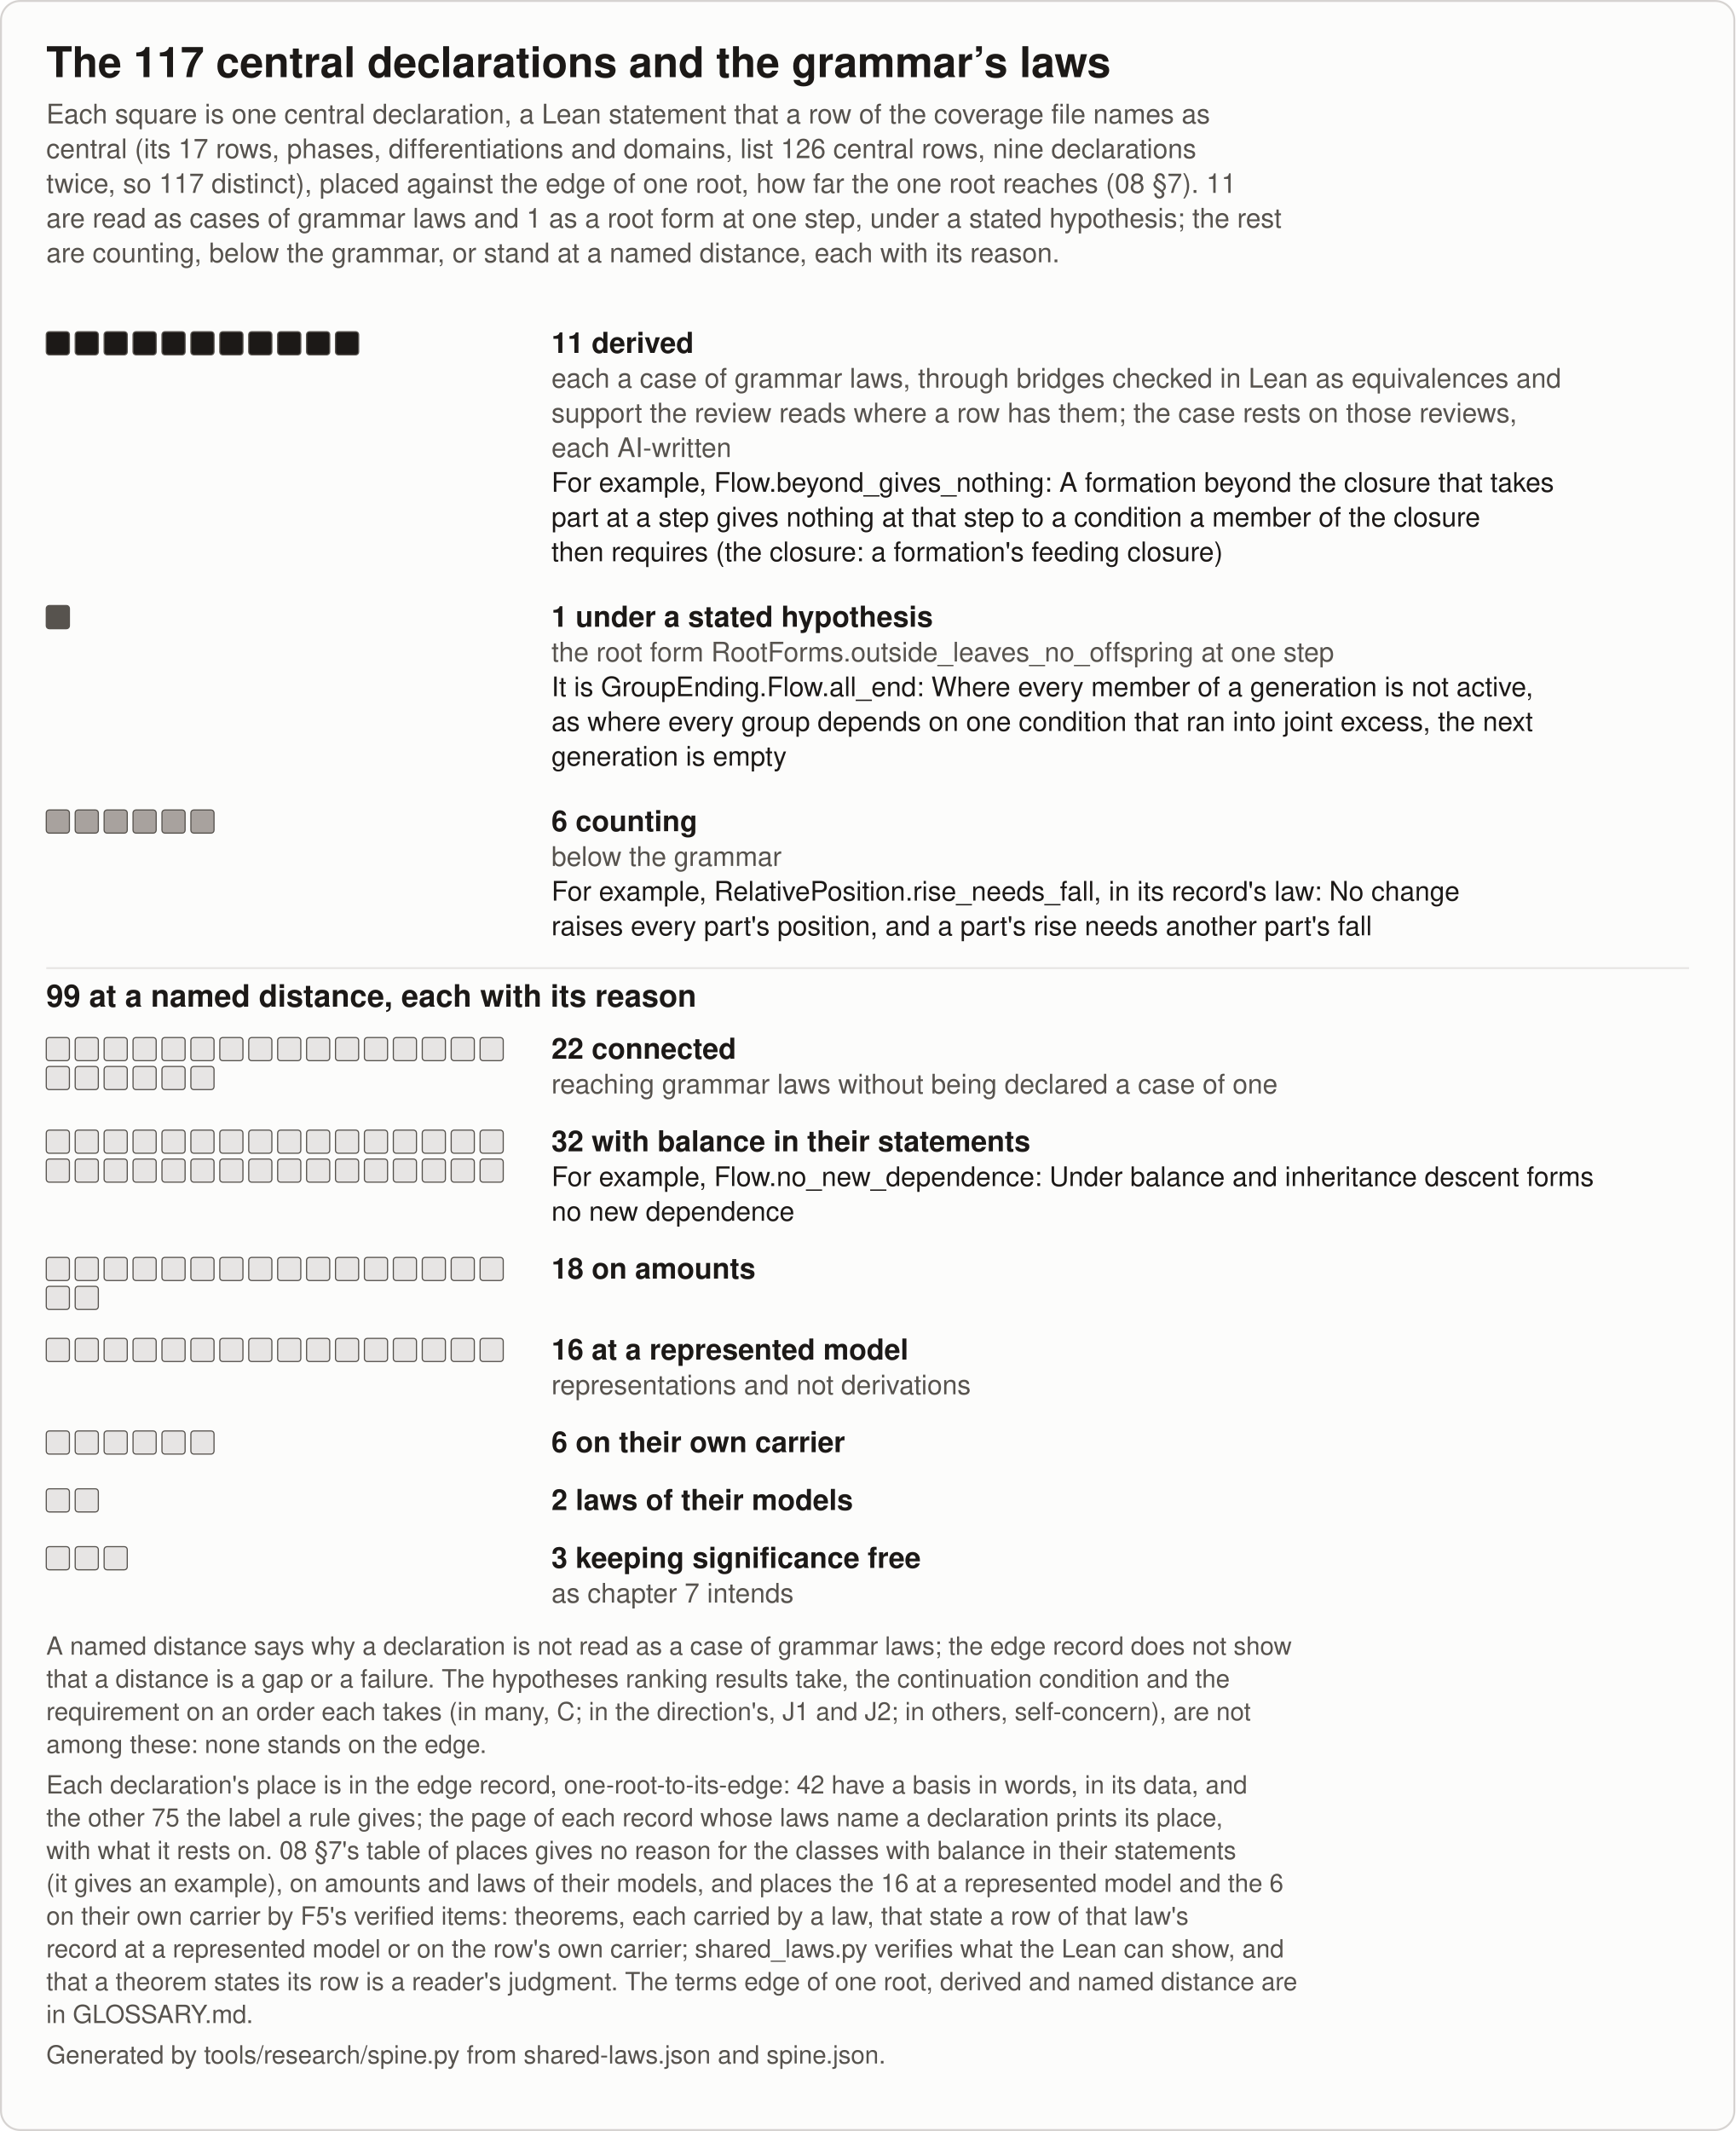
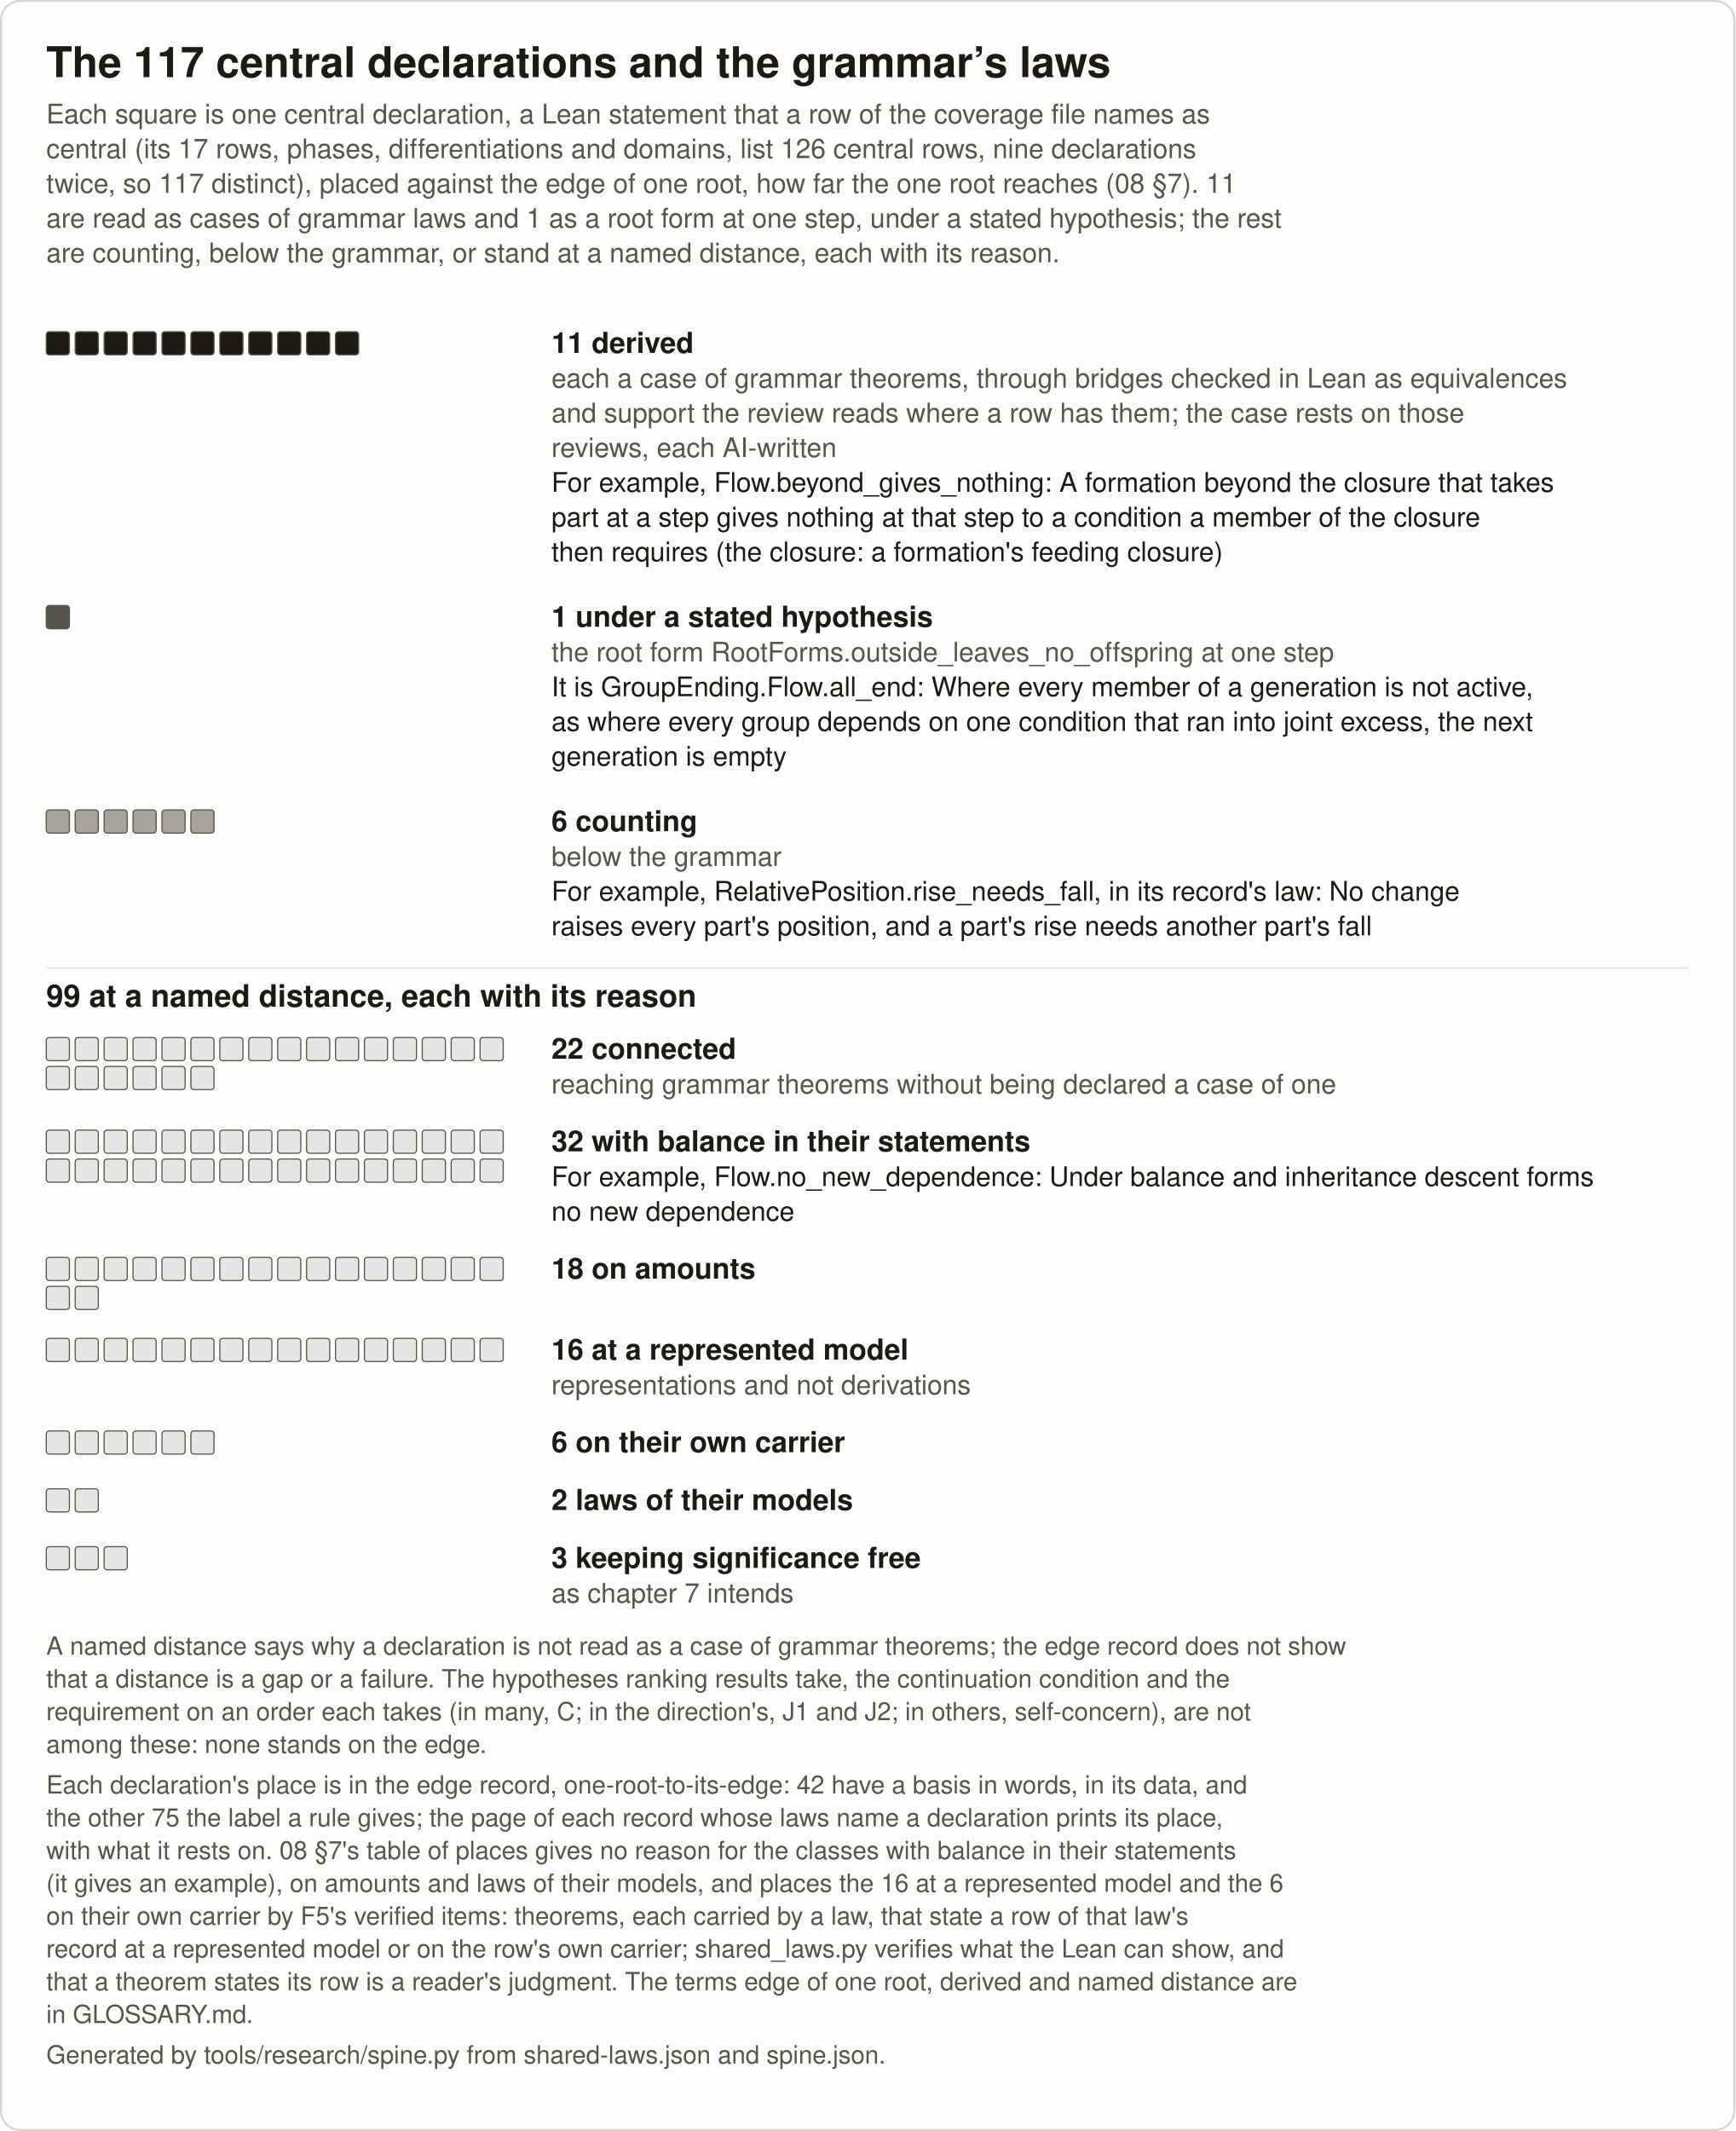
<svg xmlns="http://www.w3.org/2000/svg" viewBox="0 0 900 1105" width="900" height="1105" role="img" aria-labelledby="standings-title standings-desc" font-family="Helvetica, Arial, sans-serif">
  <rect x="0.5" y="0.5" width="899" height="1104" rx="10" fill="#fcfcfb" stroke="#d6d3d1" />
  <text x="24" y="40" font-size="22" font-weight="bold" text-anchor="start" fill="#1c1917">The 117 central declarations and the grammar’s laws</text>
  <text x="24" y="64" font-size="14" text-anchor="start" fill="#57534e">Each square is one central declaration, a Lean statement that a row of the coverage file names as</text>
  <text x="24" y="82" font-size="14" text-anchor="start" fill="#57534e">central (its 17 rows, phases, differentiations and domains, list 126 central rows, nine declarations</text>
  <text x="24" y="100" font-size="14" text-anchor="start" fill="#57534e">twice, so 117 distinct), placed against the edge of one root, how far the one root reaches (08 §7). 11</text>
  <text x="24" y="118" font-size="14" text-anchor="start" fill="#57534e">are read as cases of grammar laws and 1 as a root form at one step, under a stated hypothesis; the rest</text>
  <text x="24" y="136" font-size="14" text-anchor="start" fill="#57534e">are counting, below the grammar, or stand at a named distance, each with its reason.</text>
  <rect x="24" y="172" width="12" height="12" rx="1.5" fill="#1c1917" stroke="#57534e" stroke-width="0.6" />
  <rect x="39" y="172" width="12" height="12" rx="1.5" fill="#1c1917" stroke="#57534e" stroke-width="0.6" />
  <rect x="54" y="172" width="12" height="12" rx="1.5" fill="#1c1917" stroke="#57534e" stroke-width="0.6" />
  <rect x="69" y="172" width="12" height="12" rx="1.5" fill="#1c1917" stroke="#57534e" stroke-width="0.6" />
  <rect x="84" y="172" width="12" height="12" rx="1.5" fill="#1c1917" stroke="#57534e" stroke-width="0.6" />
  <rect x="99" y="172" width="12" height="12" rx="1.5" fill="#1c1917" stroke="#57534e" stroke-width="0.6" />
  <rect x="114" y="172" width="12" height="12" rx="1.5" fill="#1c1917" stroke="#57534e" stroke-width="0.6" />
  <rect x="129" y="172" width="12" height="12" rx="1.5" fill="#1c1917" stroke="#57534e" stroke-width="0.6" />
  <rect x="144" y="172" width="12" height="12" rx="1.5" fill="#1c1917" stroke="#57534e" stroke-width="0.6" />
  <rect x="159" y="172" width="12" height="12" rx="1.5" fill="#1c1917" stroke="#57534e" stroke-width="0.6" />
  <rect x="174" y="172" width="12" height="12" rx="1.5" fill="#1c1917" stroke="#57534e" stroke-width="0.6" />
  <text x="286" y="183" font-size="15" font-weight="bold" text-anchor="start" fill="#1c1917">11 derived</text>
-   <text x="286" y="201" font-size="14" text-anchor="start" fill="#57534e">each a case of grammar laws, through bridges checked in Lean as equivalences and</text>
-   <text x="286" y="219" font-size="14" text-anchor="start" fill="#57534e">support the review reads where a row has them; the case rests on those reviews,</text>
-   <text x="286" y="237" font-size="14" text-anchor="start" fill="#57534e">each AI-written</text>
+   <text x="286" y="201" font-size="14" text-anchor="start" fill="#57534e">each a case of grammar theorems, through bridges checked in Lean as equivalences</text>
+   <text x="286" y="219" font-size="14" text-anchor="start" fill="#57534e">and support the review reads where a row has them; the case rests on those</text>
+   <text x="286" y="237" font-size="14" text-anchor="start" fill="#57534e">reviews, each AI-written</text>
  <text x="286" y="255" font-size="14" text-anchor="start" fill="#1c1917">For example, Flow.beyond_gives_nothing: A formation beyond the closure that takes</text>
  <text x="286" y="273" font-size="14" text-anchor="start" fill="#1c1917">part at a step gives nothing at that step to a condition a member of the closure</text>
  <text x="286" y="291" font-size="14" text-anchor="start" fill="#1c1917">then requires (the closure: a formation's feeding closure)</text>
  <rect x="24" y="314" width="12" height="12" rx="1.5" fill="#57534e" stroke="#57534e" stroke-width="0.6" />
  <text x="286" y="325" font-size="15" font-weight="bold" text-anchor="start" fill="#1c1917">1 under a stated hypothesis</text>
  <text x="286" y="343" font-size="14" text-anchor="start" fill="#57534e">the root form RootForms.outside_leaves_no_offspring at one step</text>
  <text x="286" y="361" font-size="14" text-anchor="start" fill="#1c1917">It is GroupEnding.Flow.all_end: Where every member of a generation is not active,</text>
  <text x="286" y="379" font-size="14" text-anchor="start" fill="#1c1917">as where every group depends on one condition that ran into joint excess, the next</text>
  <text x="286" y="397" font-size="14" text-anchor="start" fill="#1c1917">generation is empty</text>
  <rect x="24" y="420" width="12" height="12" rx="1.5" fill="#a8a29e" stroke="#57534e" stroke-width="0.6" />
  <rect x="39" y="420" width="12" height="12" rx="1.5" fill="#a8a29e" stroke="#57534e" stroke-width="0.6" />
  <rect x="54" y="420" width="12" height="12" rx="1.5" fill="#a8a29e" stroke="#57534e" stroke-width="0.6" />
  <rect x="69" y="420" width="12" height="12" rx="1.5" fill="#a8a29e" stroke="#57534e" stroke-width="0.6" />
  <rect x="84" y="420" width="12" height="12" rx="1.5" fill="#a8a29e" stroke="#57534e" stroke-width="0.6" />
  <rect x="99" y="420" width="12" height="12" rx="1.5" fill="#a8a29e" stroke="#57534e" stroke-width="0.6" />
  <text x="286" y="431" font-size="15" font-weight="bold" text-anchor="start" fill="#1c1917">6 counting</text>
  <text x="286" y="449" font-size="14" text-anchor="start" fill="#57534e">below the grammar</text>
  <text x="286" y="467" font-size="14" text-anchor="start" fill="#1c1917">For example, RelativePosition.rise_needs_fall, in its record's law: No change</text>
  <text x="286" y="485" font-size="14" text-anchor="start" fill="#1c1917">raises every part's position, and a part's rise needs another part's fall</text>
  <line x1="24" y1="502" x2="876" y2="502" stroke="#e7e5e4" />
  <text x="24" y="522" font-size="16" font-weight="bold" text-anchor="start" fill="#1c1917">99 at a named distance, each with its reason</text>
  <rect x="24" y="538" width="12" height="12" rx="1.5" fill="#e7e5e4" stroke="#57534e" stroke-width="0.6" />
  <rect x="39" y="538" width="12" height="12" rx="1.5" fill="#e7e5e4" stroke="#57534e" stroke-width="0.6" />
  <rect x="54" y="538" width="12" height="12" rx="1.5" fill="#e7e5e4" stroke="#57534e" stroke-width="0.6" />
  <rect x="69" y="538" width="12" height="12" rx="1.5" fill="#e7e5e4" stroke="#57534e" stroke-width="0.6" />
  <rect x="84" y="538" width="12" height="12" rx="1.5" fill="#e7e5e4" stroke="#57534e" stroke-width="0.6" />
  <rect x="99" y="538" width="12" height="12" rx="1.5" fill="#e7e5e4" stroke="#57534e" stroke-width="0.6" />
  <rect x="114" y="538" width="12" height="12" rx="1.5" fill="#e7e5e4" stroke="#57534e" stroke-width="0.6" />
  <rect x="129" y="538" width="12" height="12" rx="1.5" fill="#e7e5e4" stroke="#57534e" stroke-width="0.6" />
  <rect x="144" y="538" width="12" height="12" rx="1.5" fill="#e7e5e4" stroke="#57534e" stroke-width="0.6" />
  <rect x="159" y="538" width="12" height="12" rx="1.5" fill="#e7e5e4" stroke="#57534e" stroke-width="0.6" />
  <rect x="174" y="538" width="12" height="12" rx="1.5" fill="#e7e5e4" stroke="#57534e" stroke-width="0.6" />
  <rect x="189" y="538" width="12" height="12" rx="1.5" fill="#e7e5e4" stroke="#57534e" stroke-width="0.6" />
  <rect x="204" y="538" width="12" height="12" rx="1.5" fill="#e7e5e4" stroke="#57534e" stroke-width="0.6" />
  <rect x="219" y="538" width="12" height="12" rx="1.5" fill="#e7e5e4" stroke="#57534e" stroke-width="0.6" />
  <rect x="234" y="538" width="12" height="12" rx="1.5" fill="#e7e5e4" stroke="#57534e" stroke-width="0.6" />
  <rect x="249" y="538" width="12" height="12" rx="1.5" fill="#e7e5e4" stroke="#57534e" stroke-width="0.6" />
  <rect x="24" y="553" width="12" height="12" rx="1.5" fill="#e7e5e4" stroke="#57534e" stroke-width="0.6" />
  <rect x="39" y="553" width="12" height="12" rx="1.5" fill="#e7e5e4" stroke="#57534e" stroke-width="0.6" />
  <rect x="54" y="553" width="12" height="12" rx="1.5" fill="#e7e5e4" stroke="#57534e" stroke-width="0.6" />
  <rect x="69" y="553" width="12" height="12" rx="1.5" fill="#e7e5e4" stroke="#57534e" stroke-width="0.6" />
  <rect x="84" y="553" width="12" height="12" rx="1.5" fill="#e7e5e4" stroke="#57534e" stroke-width="0.6" />
  <rect x="99" y="553" width="12" height="12" rx="1.5" fill="#e7e5e4" stroke="#57534e" stroke-width="0.6" />
  <text x="286" y="549" font-size="15" font-weight="bold" text-anchor="start" fill="#1c1917">22 connected</text>
-   <text x="286" y="567" font-size="14" text-anchor="start" fill="#57534e">reaching grammar laws without being declared a case of one</text>
+   <text x="286" y="567" font-size="14" text-anchor="start" fill="#57534e">reaching grammar theorems without being declared a case of one</text>
  <rect x="24" y="586" width="12" height="12" rx="1.5" fill="#e7e5e4" stroke="#57534e" stroke-width="0.6" />
  <rect x="39" y="586" width="12" height="12" rx="1.5" fill="#e7e5e4" stroke="#57534e" stroke-width="0.6" />
  <rect x="54" y="586" width="12" height="12" rx="1.5" fill="#e7e5e4" stroke="#57534e" stroke-width="0.6" />
  <rect x="69" y="586" width="12" height="12" rx="1.5" fill="#e7e5e4" stroke="#57534e" stroke-width="0.6" />
  <rect x="84" y="586" width="12" height="12" rx="1.5" fill="#e7e5e4" stroke="#57534e" stroke-width="0.6" />
  <rect x="99" y="586" width="12" height="12" rx="1.5" fill="#e7e5e4" stroke="#57534e" stroke-width="0.6" />
  <rect x="114" y="586" width="12" height="12" rx="1.5" fill="#e7e5e4" stroke="#57534e" stroke-width="0.6" />
  <rect x="129" y="586" width="12" height="12" rx="1.5" fill="#e7e5e4" stroke="#57534e" stroke-width="0.6" />
  <rect x="144" y="586" width="12" height="12" rx="1.5" fill="#e7e5e4" stroke="#57534e" stroke-width="0.6" />
  <rect x="159" y="586" width="12" height="12" rx="1.5" fill="#e7e5e4" stroke="#57534e" stroke-width="0.6" />
  <rect x="174" y="586" width="12" height="12" rx="1.5" fill="#e7e5e4" stroke="#57534e" stroke-width="0.6" />
  <rect x="189" y="586" width="12" height="12" rx="1.5" fill="#e7e5e4" stroke="#57534e" stroke-width="0.6" />
  <rect x="204" y="586" width="12" height="12" rx="1.5" fill="#e7e5e4" stroke="#57534e" stroke-width="0.6" />
  <rect x="219" y="586" width="12" height="12" rx="1.5" fill="#e7e5e4" stroke="#57534e" stroke-width="0.6" />
  <rect x="234" y="586" width="12" height="12" rx="1.5" fill="#e7e5e4" stroke="#57534e" stroke-width="0.6" />
  <rect x="249" y="586" width="12" height="12" rx="1.5" fill="#e7e5e4" stroke="#57534e" stroke-width="0.6" />
  <rect x="24" y="601" width="12" height="12" rx="1.5" fill="#e7e5e4" stroke="#57534e" stroke-width="0.6" />
  <rect x="39" y="601" width="12" height="12" rx="1.5" fill="#e7e5e4" stroke="#57534e" stroke-width="0.6" />
  <rect x="54" y="601" width="12" height="12" rx="1.5" fill="#e7e5e4" stroke="#57534e" stroke-width="0.6" />
  <rect x="69" y="601" width="12" height="12" rx="1.5" fill="#e7e5e4" stroke="#57534e" stroke-width="0.6" />
  <rect x="84" y="601" width="12" height="12" rx="1.5" fill="#e7e5e4" stroke="#57534e" stroke-width="0.6" />
  <rect x="99" y="601" width="12" height="12" rx="1.5" fill="#e7e5e4" stroke="#57534e" stroke-width="0.6" />
  <rect x="114" y="601" width="12" height="12" rx="1.5" fill="#e7e5e4" stroke="#57534e" stroke-width="0.6" />
  <rect x="129" y="601" width="12" height="12" rx="1.5" fill="#e7e5e4" stroke="#57534e" stroke-width="0.6" />
  <rect x="144" y="601" width="12" height="12" rx="1.5" fill="#e7e5e4" stroke="#57534e" stroke-width="0.6" />
  <rect x="159" y="601" width="12" height="12" rx="1.5" fill="#e7e5e4" stroke="#57534e" stroke-width="0.6" />
  <rect x="174" y="601" width="12" height="12" rx="1.5" fill="#e7e5e4" stroke="#57534e" stroke-width="0.6" />
  <rect x="189" y="601" width="12" height="12" rx="1.5" fill="#e7e5e4" stroke="#57534e" stroke-width="0.6" />
  <rect x="204" y="601" width="12" height="12" rx="1.5" fill="#e7e5e4" stroke="#57534e" stroke-width="0.6" />
  <rect x="219" y="601" width="12" height="12" rx="1.5" fill="#e7e5e4" stroke="#57534e" stroke-width="0.6" />
  <rect x="234" y="601" width="12" height="12" rx="1.5" fill="#e7e5e4" stroke="#57534e" stroke-width="0.6" />
  <rect x="249" y="601" width="12" height="12" rx="1.5" fill="#e7e5e4" stroke="#57534e" stroke-width="0.6" />
  <text x="286" y="597" font-size="15" font-weight="bold" text-anchor="start" fill="#1c1917">32 with balance in their statements</text>
  <text x="286" y="615" font-size="14" text-anchor="start" fill="#1c1917">For example, Flow.no_new_dependence: Under balance and inheritance descent forms</text>
  <text x="286" y="633" font-size="14" text-anchor="start" fill="#1c1917">no new dependence</text>
  <rect x="24" y="652" width="12" height="12" rx="1.5" fill="#e7e5e4" stroke="#57534e" stroke-width="0.6" />
  <rect x="39" y="652" width="12" height="12" rx="1.5" fill="#e7e5e4" stroke="#57534e" stroke-width="0.6" />
  <rect x="54" y="652" width="12" height="12" rx="1.5" fill="#e7e5e4" stroke="#57534e" stroke-width="0.6" />
  <rect x="69" y="652" width="12" height="12" rx="1.5" fill="#e7e5e4" stroke="#57534e" stroke-width="0.6" />
  <rect x="84" y="652" width="12" height="12" rx="1.5" fill="#e7e5e4" stroke="#57534e" stroke-width="0.6" />
  <rect x="99" y="652" width="12" height="12" rx="1.5" fill="#e7e5e4" stroke="#57534e" stroke-width="0.6" />
  <rect x="114" y="652" width="12" height="12" rx="1.5" fill="#e7e5e4" stroke="#57534e" stroke-width="0.6" />
  <rect x="129" y="652" width="12" height="12" rx="1.5" fill="#e7e5e4" stroke="#57534e" stroke-width="0.6" />
  <rect x="144" y="652" width="12" height="12" rx="1.5" fill="#e7e5e4" stroke="#57534e" stroke-width="0.6" />
  <rect x="159" y="652" width="12" height="12" rx="1.5" fill="#e7e5e4" stroke="#57534e" stroke-width="0.6" />
  <rect x="174" y="652" width="12" height="12" rx="1.5" fill="#e7e5e4" stroke="#57534e" stroke-width="0.6" />
  <rect x="189" y="652" width="12" height="12" rx="1.5" fill="#e7e5e4" stroke="#57534e" stroke-width="0.6" />
  <rect x="204" y="652" width="12" height="12" rx="1.5" fill="#e7e5e4" stroke="#57534e" stroke-width="0.6" />
  <rect x="219" y="652" width="12" height="12" rx="1.5" fill="#e7e5e4" stroke="#57534e" stroke-width="0.6" />
  <rect x="234" y="652" width="12" height="12" rx="1.5" fill="#e7e5e4" stroke="#57534e" stroke-width="0.6" />
  <rect x="249" y="652" width="12" height="12" rx="1.5" fill="#e7e5e4" stroke="#57534e" stroke-width="0.6" />
  <rect x="24" y="667" width="12" height="12" rx="1.5" fill="#e7e5e4" stroke="#57534e" stroke-width="0.6" />
  <rect x="39" y="667" width="12" height="12" rx="1.5" fill="#e7e5e4" stroke="#57534e" stroke-width="0.6" />
  <text x="286" y="663" font-size="15" font-weight="bold" text-anchor="start" fill="#1c1917">18 on amounts</text>
  <rect x="24" y="694" width="12" height="12" rx="1.5" fill="#e7e5e4" stroke="#57534e" stroke-width="0.6" />
  <rect x="39" y="694" width="12" height="12" rx="1.5" fill="#e7e5e4" stroke="#57534e" stroke-width="0.6" />
  <rect x="54" y="694" width="12" height="12" rx="1.5" fill="#e7e5e4" stroke="#57534e" stroke-width="0.6" />
  <rect x="69" y="694" width="12" height="12" rx="1.5" fill="#e7e5e4" stroke="#57534e" stroke-width="0.6" />
  <rect x="84" y="694" width="12" height="12" rx="1.5" fill="#e7e5e4" stroke="#57534e" stroke-width="0.6" />
  <rect x="99" y="694" width="12" height="12" rx="1.5" fill="#e7e5e4" stroke="#57534e" stroke-width="0.6" />
  <rect x="114" y="694" width="12" height="12" rx="1.5" fill="#e7e5e4" stroke="#57534e" stroke-width="0.6" />
  <rect x="129" y="694" width="12" height="12" rx="1.5" fill="#e7e5e4" stroke="#57534e" stroke-width="0.6" />
  <rect x="144" y="694" width="12" height="12" rx="1.5" fill="#e7e5e4" stroke="#57534e" stroke-width="0.6" />
  <rect x="159" y="694" width="12" height="12" rx="1.5" fill="#e7e5e4" stroke="#57534e" stroke-width="0.6" />
  <rect x="174" y="694" width="12" height="12" rx="1.5" fill="#e7e5e4" stroke="#57534e" stroke-width="0.6" />
  <rect x="189" y="694" width="12" height="12" rx="1.5" fill="#e7e5e4" stroke="#57534e" stroke-width="0.6" />
  <rect x="204" y="694" width="12" height="12" rx="1.5" fill="#e7e5e4" stroke="#57534e" stroke-width="0.6" />
  <rect x="219" y="694" width="12" height="12" rx="1.5" fill="#e7e5e4" stroke="#57534e" stroke-width="0.6" />
  <rect x="234" y="694" width="12" height="12" rx="1.5" fill="#e7e5e4" stroke="#57534e" stroke-width="0.6" />
  <rect x="249" y="694" width="12" height="12" rx="1.5" fill="#e7e5e4" stroke="#57534e" stroke-width="0.6" />
  <text x="286" y="705" font-size="15" font-weight="bold" text-anchor="start" fill="#1c1917">16 at a represented model</text>
  <text x="286" y="723" font-size="14" text-anchor="start" fill="#57534e">representations and not derivations</text>
  <rect x="24" y="742" width="12" height="12" rx="1.5" fill="#e7e5e4" stroke="#57534e" stroke-width="0.6" />
  <rect x="39" y="742" width="12" height="12" rx="1.5" fill="#e7e5e4" stroke="#57534e" stroke-width="0.6" />
  <rect x="54" y="742" width="12" height="12" rx="1.5" fill="#e7e5e4" stroke="#57534e" stroke-width="0.6" />
  <rect x="69" y="742" width="12" height="12" rx="1.5" fill="#e7e5e4" stroke="#57534e" stroke-width="0.6" />
  <rect x="84" y="742" width="12" height="12" rx="1.5" fill="#e7e5e4" stroke="#57534e" stroke-width="0.6" />
  <rect x="99" y="742" width="12" height="12" rx="1.5" fill="#e7e5e4" stroke="#57534e" stroke-width="0.6" />
  <text x="286" y="753" font-size="15" font-weight="bold" text-anchor="start" fill="#1c1917">6 on their own carrier</text>
  <rect x="24" y="772" width="12" height="12" rx="1.5" fill="#e7e5e4" stroke="#57534e" stroke-width="0.6" />
  <rect x="39" y="772" width="12" height="12" rx="1.5" fill="#e7e5e4" stroke="#57534e" stroke-width="0.6" />
  <text x="286" y="783" font-size="15" font-weight="bold" text-anchor="start" fill="#1c1917">2 laws of their models</text>
  <rect x="24" y="802" width="12" height="12" rx="1.5" fill="#e7e5e4" stroke="#57534e" stroke-width="0.6" />
  <rect x="39" y="802" width="12" height="12" rx="1.5" fill="#e7e5e4" stroke="#57534e" stroke-width="0.6" />
  <rect x="54" y="802" width="12" height="12" rx="1.5" fill="#e7e5e4" stroke="#57534e" stroke-width="0.6" />
  <text x="286" y="813" font-size="15" font-weight="bold" text-anchor="start" fill="#1c1917">3 keeping significance free</text>
  <text x="286" y="831" font-size="14" text-anchor="start" fill="#57534e">as chapter 7 intends</text>
-   <text x="24" y="858" font-size="13" text-anchor="start" fill="#57534e">A named distance says why a declaration is not read as a case of grammar laws; the edge record does not show</text>
+   <text x="24" y="858" font-size="13" text-anchor="start" fill="#57534e">A named distance says why a declaration is not read as a case of grammar theorems; the edge record does not show</text>
  <text x="24" y="875" font-size="13" text-anchor="start" fill="#57534e">that a distance is a gap or a failure. The hypotheses ranking results take, the continuation condition and the</text>
  <text x="24" y="892" font-size="13" text-anchor="start" fill="#57534e">requirement on an order each takes (in many, C; in the direction's, J1 and J2; in others, self-concern), are not</text>
  <text x="24" y="909" font-size="13" text-anchor="start" fill="#57534e">among these: none stands on the edge.</text>
  <text x="24" y="930" font-size="13" text-anchor="start" fill="#57534e">Each declaration's place is in the edge record, one-root-to-its-edge: 42 have a basis in words, in its data, and</text>
  <text x="24" y="947" font-size="13" text-anchor="start" fill="#57534e">the other 75 the label a rule gives; the page of each record whose laws name a declaration prints its place,</text>
  <text x="24" y="964" font-size="13" text-anchor="start" fill="#57534e">with what it rests on. 08 §7's table of places gives no reason for the classes with balance in their statements</text>
  <text x="24" y="981" font-size="13" text-anchor="start" fill="#57534e">(it gives an example), on amounts and laws of their models, and places the 16 at a represented model and the 6</text>
  <text x="24" y="998" font-size="13" text-anchor="start" fill="#57534e">on their own carrier by F5's verified items: theorems, each carried by a law, that state a row of that law's</text>
  <text x="24" y="1015" font-size="13" text-anchor="start" fill="#57534e">record at a represented model or on the row's own carrier; shared_laws.py verifies what the Lean can show, and</text>
  <text x="24" y="1032" font-size="13" text-anchor="start" fill="#57534e">that a theorem states its row is a reader's judgment. The terms edge of one root, derived and named distance are</text>
  <text x="24" y="1049" font-size="13" text-anchor="start" fill="#57534e">in GLOSSARY.md.</text>
  <text x="24" y="1070" font-size="13" text-anchor="start" fill="#57534e">Generated by tools/research/spine.py from shared-laws.json and spine.json.</text>
</svg>
